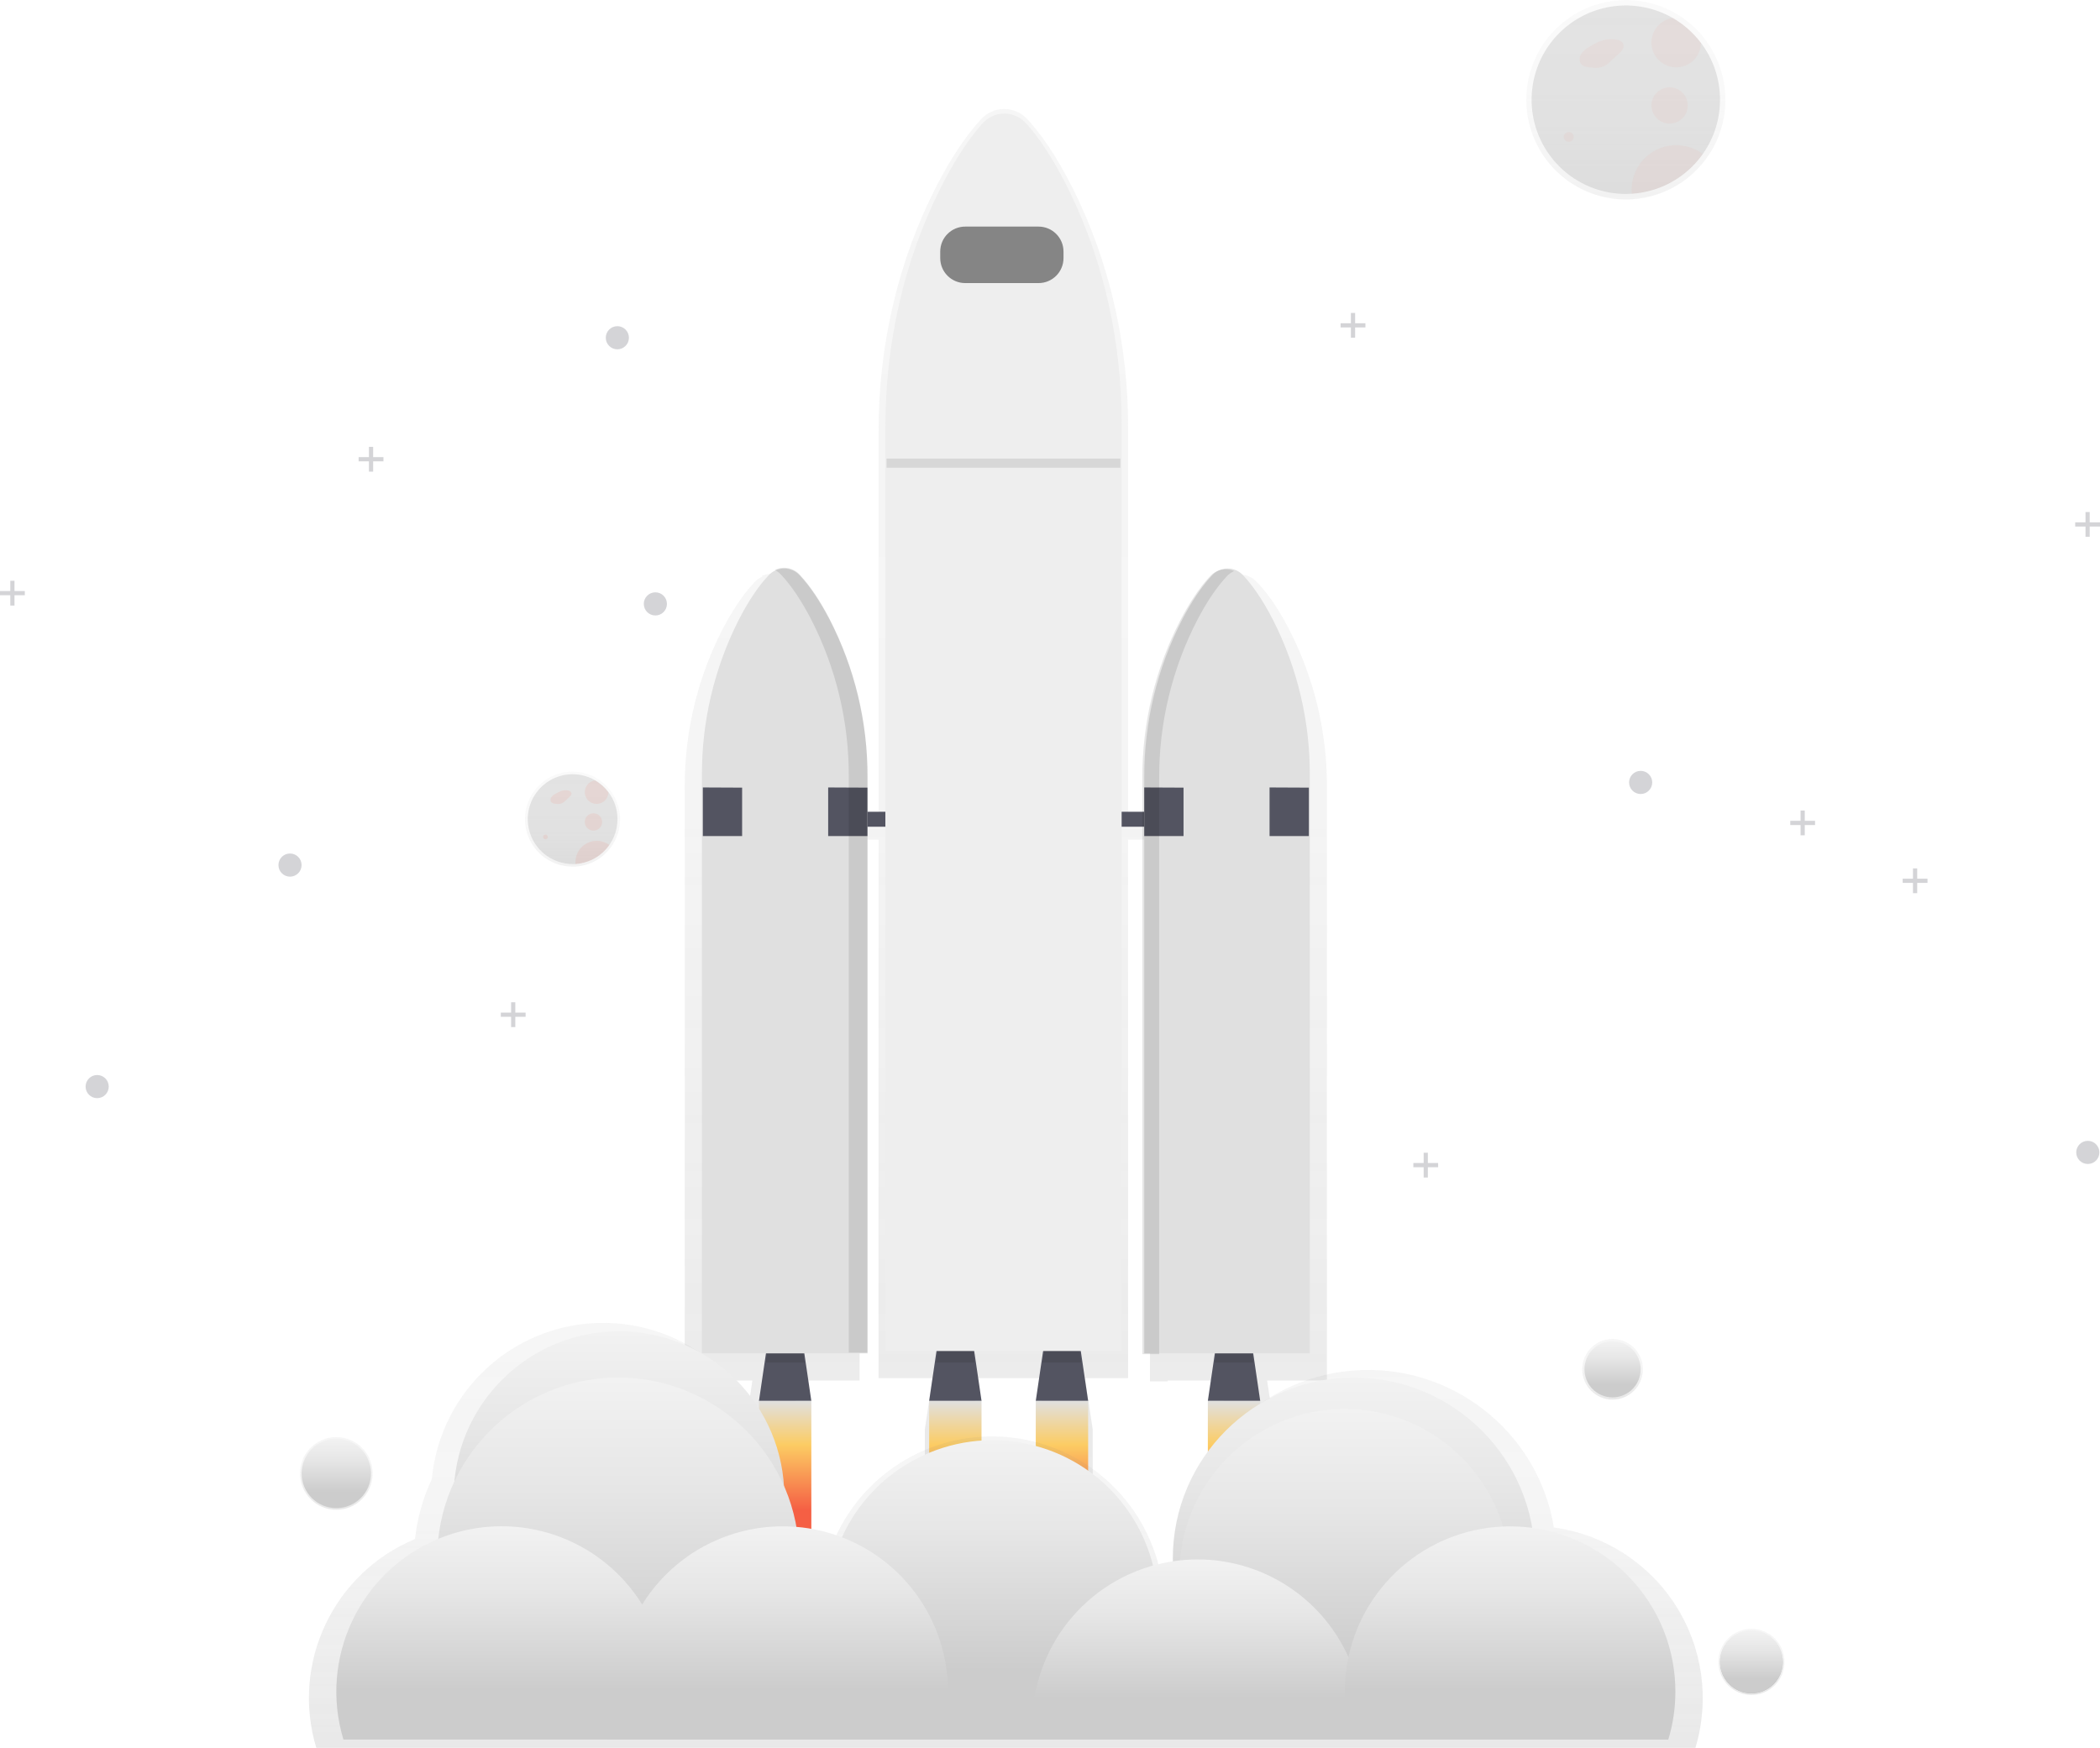
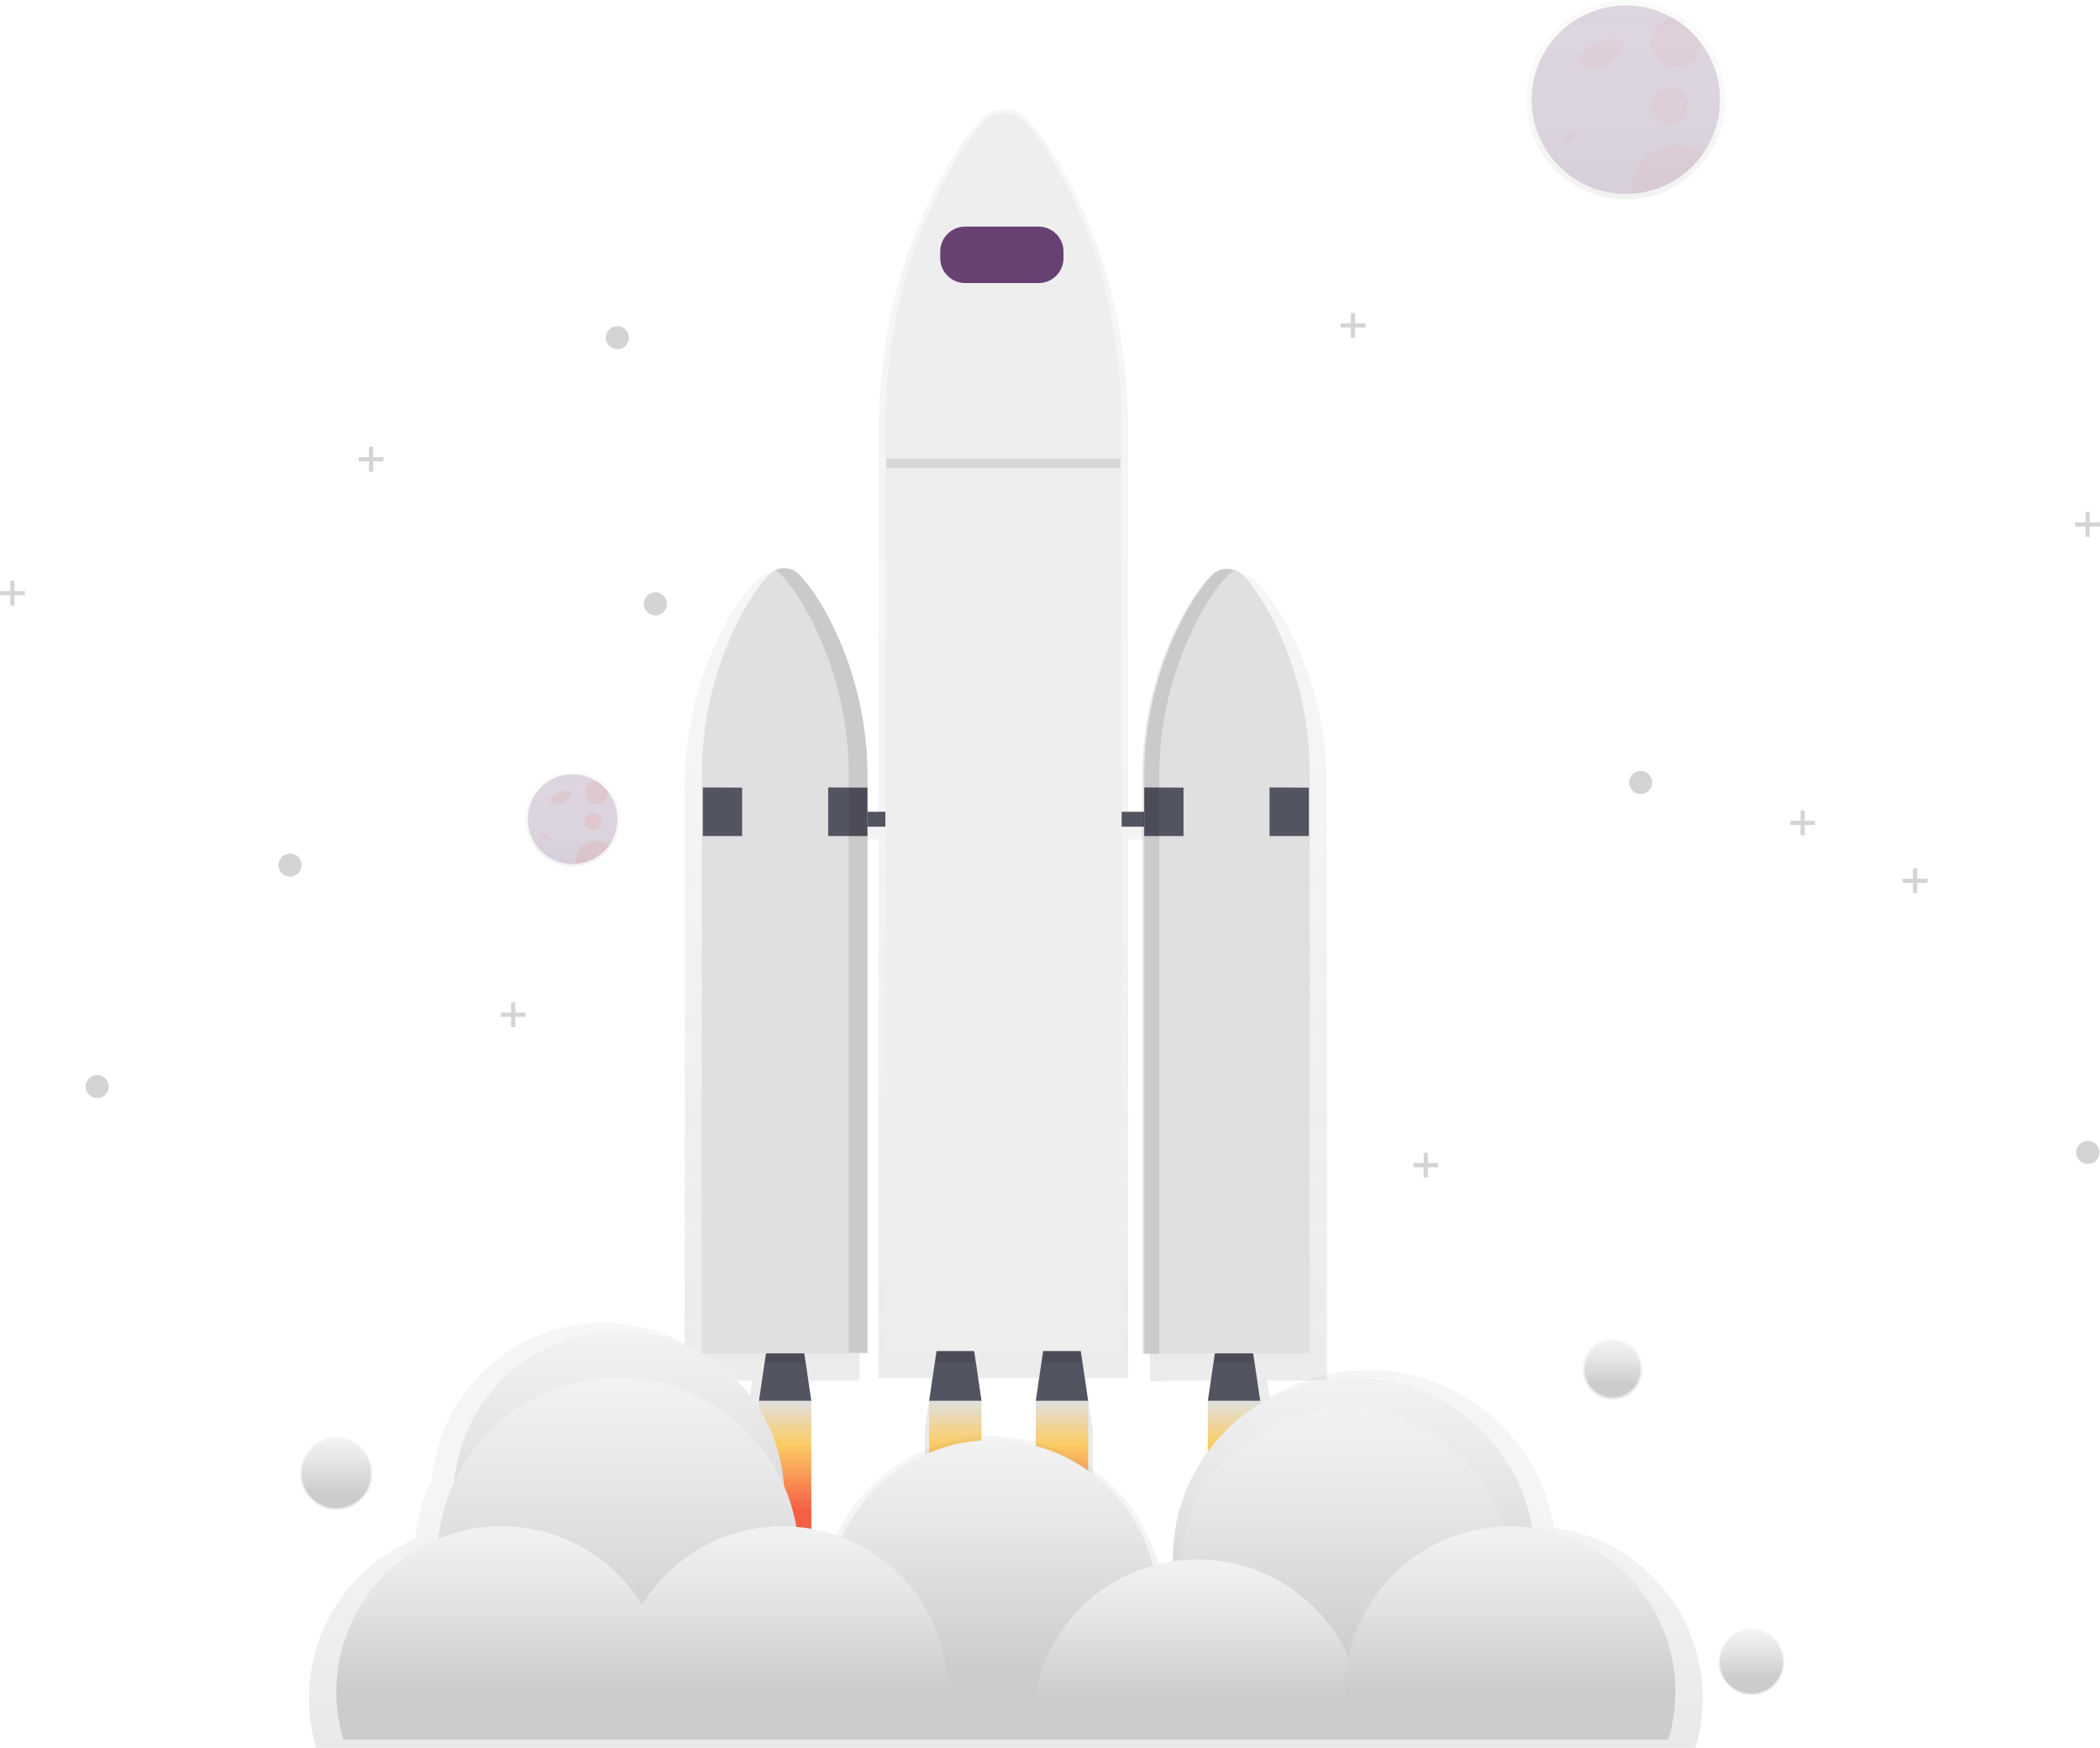
<svg xmlns="http://www.w3.org/2000/svg" xmlns:xlink="http://www.w3.org/1999/xlink" id="61f8f3fd-6b56-45c5-89f2-afa0c413a7fa" data-name="Layer 1" width="925.18" height="770.09" viewBox="0 0 925.18 770.09">
  <defs>
    <linearGradient id="f2b43956-505e-42fa-8271-42f9f0912862" x1="580.55" y1="759" x2="580.55" y2="113" gradientUnits="userSpaceOnUse">
      <stop offset="0" stop-color="gray" stop-opacity="0.25" />
      <stop offset="0.54" stop-color="gray" stop-opacity="0.12" />
      <stop offset="1" stop-color="gray" stop-opacity="0.1" />
    </linearGradient>
    <linearGradient id="93f39c8e-311a-4ffb-9b96-ec7d8ca6b5cd" x1="345.9" y1="617.2" x2="345.9" y2="679.83" gradientUnits="userSpaceOnUse">
      <stop offset="0" stop-color="#e0e0e0" />
      <stop offset="0.31" stop-color="#fccc63" />
      <stop offset="0.77" stop-color="#f55f44" />
    </linearGradient>
    <linearGradient id="f0b6c0c1-af46-47f0-89cc-f1295e85d837" x1="420.89" y1="617.2" x2="420.89" y2="679.83" xlink:href="#93f39c8e-311a-4ffb-9b96-ec7d8ca6b5cd" />
    <linearGradient id="835adc3d-9947-42f8-a8c1-90fc1375c35f" x1="467.86" y1="617.2" x2="467.86" y2="679.83" xlink:href="#93f39c8e-311a-4ffb-9b96-ec7d8ca6b5cd" />
    <linearGradient id="05d2e404-cee9-4ec4-9322-f8806c9b5d69" x1="543.67" y1="617.2" x2="543.67" y2="679.83" xlink:href="#93f39c8e-311a-4ffb-9b96-ec7d8ca6b5cd" />
    <linearGradient id="84020695-8aca-4fdc-a56d-10a85085e734" x1="580.55" y1="835.05" x2="580.55" y2="647.79" xlink:href="#f2b43956-505e-42fa-8271-42f9f0912862" />
    <linearGradient id="ee8b87cd-bc8a-4975-b833-23268ebbebf9" x1="272.71" y1="586.52" x2="272.71" y2="732.18" gradientUnits="userSpaceOnUse">
      <stop offset="0" stop-color="#f2f2f2" />
      <stop offset="0.31" stop-color="#e6e6e6" />
      <stop offset="0.77" stop-color="#ccc" />
    </linearGradient>
    <linearGradient id="93e0219e-fb1a-4fd7-ab06-cb9d2e8d46b6" x1="272.35" y1="606.91" x2="272.35" y2="766.41" xlink:href="#ee8b87cd-bc8a-4975-b833-23268ebbebf9" />
    <linearGradient id="eaf709e1-10fa-49af-93d3-e446f8f22d21" x1="596.45" y1="606.91" x2="596.45" y2="766.41" xlink:href="#ee8b87cd-bc8a-4975-b833-23268ebbebf9" />
    <linearGradient id="b99db109-4c8d-4947-bfd9-8341738d16d4" x1="592.44" y1="620.75" x2="592.44" y2="766.41" xlink:href="#ee8b87cd-bc8a-4975-b833-23268ebbebf9" />
    <linearGradient id="73d53186-09ce-4d56-8d1f-5ffca19f900f" x1="574.72" y1="699.54" x2="574.72" y2="831.37" xlink:href="#ee8b87cd-bc8a-4975-b833-23268ebbebf9" />
    <linearGradient id="f1bd4c24-bb4d-4277-a1fb-6bc8d7a55dfd" x1="482.23" y1="737.41" x2="482.23" y2="831.37" xlink:href="#ee8b87cd-bc8a-4975-b833-23268ebbebf9" />
    <linearGradient id="319244db-d860-4fad-863b-9a3a16f5944b" x1="665.03" y1="751.98" x2="665.03" y2="831.37" xlink:href="#ee8b87cd-bc8a-4975-b833-23268ebbebf9" />
    <linearGradient id="3a40aa9d-8c97-4785-a2ce-02f5c84266af" x1="802.69" y1="737.41" x2="802.69" y2="831.37" xlink:href="#ee8b87cd-bc8a-4975-b833-23268ebbebf9" />
    <linearGradient id="f3ea85b0-d529-430f-a5f3-7431de71f741" x1="358.41" y1="737.41" x2="358.41" y2="831.37" xlink:href="#ee8b87cd-bc8a-4975-b833-23268ebbebf9" />
    <linearGradient id="421cecf6-ea42-4f8e-95af-7dadfc0b5864" x1="710.43" y1="616.63" x2="710.43" y2="589.91" xlink:href="#f2b43956-505e-42fa-8271-42f9f0912862" />
    <linearGradient id="b76e450b-11c8-416c-a0eb-ba73061d2446" x1="710.43" y1="590.89" x2="710.43" y2="615.65" xlink:href="#ee8b87cd-bc8a-4975-b833-23268ebbebf9" />
    <linearGradient id="72df51fc-e37e-4ea5-a672-fa692e8e4323" x1="771.61" y1="746.75" x2="771.61" y2="717.62" xlink:href="#f2b43956-505e-42fa-8271-42f9f0912862" />
    <linearGradient id="7c061988-e8ee-45a9-b1b1-05af47469914" x1="771.61" y1="718.34" x2="771.61" y2="746.02" gradientUnits="userSpaceOnUse">
      <stop offset="0" stop-color="#f2f2f2" />
      <stop offset="0.31" stop-color="#e0e0e0" />
      <stop offset="0.77" stop-color="#b3b3b3" />
    </linearGradient>
    <linearGradient id="a0922416-7296-47ba-816d-5ff33eb958ea" x1="148.17" y1="665.16" x2="148.17" y2="633.14" xlink:href="#f2b43956-505e-42fa-8271-42f9f0912862" />
    <linearGradient id="63e85972-a6d1-4957-b932-816027d688a4" x1="148.17" y1="633.86" x2="148.17" y2="664.45" xlink:href="#ee8b87cd-bc8a-4975-b833-23268ebbebf9" />
    <linearGradient id="299d5e2e-be3b-4509-84b8-ec33c3786422" x1="853.67" y1="152.79" x2="853.67" y2="64.95" xlink:href="#f2b43956-505e-42fa-8271-42f9f0912862" />
    <linearGradient id="f866518d-8775-4843-b285-e9e24a2ef8da" x1="771.61" y1="718.34" x2="771.61" y2="746.02" xlink:href="#ee8b87cd-bc8a-4975-b833-23268ebbebf9" />
    <linearGradient id="20e3e192-3217-42d5-9266-898a1edf98f2" x1="389.67" y1="446.79" x2="389.67" y2="404.95" xlink:href="#f2b43956-505e-42fa-8271-42f9f0912862" />
  </defs>
  <g opacity="0.7">
    <path d="M722,411.58a150.57,150.57,0,0,0-17-70c-5.34-10.15-10.21-16.46-14-20.33A10,10,0,0,0,679.6,319a10.28,10.28,0,0,0-4,2.58c-5.07,5.25-9.65,12.19-13.65,19.58a151.15,151.15,0,0,0-17.87,71.92v15.06h-9.66v-175c0-36.68-8.21-72.87-24.29-105-7.62-15.21-14.57-24.66-19.92-30.47a13.81,13.81,0,0,0-20.76,0c-7.24,7.87-13.77,18.27-19.48,29.33-16.91,32.79-25.5,70-25.5,107.77V428.14h-8.35V412.36a151.15,151.15,0,0,0-17.87-71.92c-4-7.38-8.58-14.32-13.65-19.58A10,10,0,0,0,473,318.74l.35.19a10.31,10.31,0,0,0-3.26,2.28c-3.75,3.87-8.62,10.18-14,20.33a150.57,150.57,0,0,0-17,70V673.18h29.8l-3.25,21.51V759H490V694.69l-3.25-21.51h29.37V434.91h8.35v237.2h23.8l-3.42,22.57V759h24.37V694.69l-3.42-22.57h32.07l-3.42,22.57V759h24.37V694.69l-3.42-22.57h19V434.91h9.66V673.54h7.83v-.36h25.89l-3.25,21.51V759h24.37V694.69l-3.25-21.51H722Z" transform="translate(-137.41 -64.95)" fill="url(#f2b43956-505e-42fa-8271-42f9f0912862)" />
  </g>
  <polygon points="357.44 617.2 334.37 617.2 338.49 589.19 353.32 589.19 357.44 617.2" fill="#535461" />
  <g opacity="0.1">
    <polygon points="337.34 600.31 354.47 600.31 353.32 592.48 338.49 592.48 337.34 600.31" />
  </g>
  <polygon points="555.2 617.2 532.13 617.2 536.25 589.19 551.08 589.19 555.2 617.2" fill="#535461" />
  <g opacity="0.1">
    <polygon points="535.1 600.31 552.23 600.31 551.08 592.48 536.25 592.48 535.1 600.31" />
  </g>
  <polygon points="432.43 617.2 409.35 617.2 413.47 589.19 428.31 589.19 432.43 617.2" fill="#535461" />
  <g opacity="0.1">
    <polygon points="412.32 600.31 429.46 600.31 428.31 592.48 413.47 592.48 412.32 600.31" />
  </g>
  <polygon points="479.39 617.2 456.32 617.2 460.44 589.19 475.27 589.19 479.39 617.2" fill="#535461" />
  <g opacity="0.1">
    <polygon points="459.29 600.31 476.43 600.31 475.27 592.48 460.44 592.48 459.29 600.31" />
  </g>
  <rect x="357.44" y="357.64" width="164.8" height="6.59" fill="#535461" />
  <path d="M685.13,318.46a9.29,9.29,0,0,0-13.77,0c-4.8,5.11-9.13,11.87-12.92,19.06a150.58,150.58,0,0,0-16.91,70V661.21h72.93V406.47a150,150,0,0,0-16.11-68.21C693.29,328.38,688.68,322.23,685.13,318.46Z" transform="translate(-137.41 -64.95)" fill="#e0e0e0" />
  <path d="M476,318.46a9.29,9.29,0,0,1,13.77,0c4.8,5.11,9.13,11.87,12.92,19.06a150.58,150.58,0,0,1,16.91,70V661.21H446.65V406.47a150,150,0,0,1,16.11-68.21C467.81,328.38,472.42,322.23,476,318.46Z" transform="translate(-137.41 -64.95)" fill="#e0e0e0" />
  <polygon points="309.65 346.93 326.95 347.01 326.95 368.35 309.65 368.35 309.65 346.93" fill="#535461" />
  <polygon points="364.86 346.93 382.16 347.01 382.16 368.35 364.86 368.35 364.86 346.93" fill="#535461" />
  <polygon points="504.11 346.93 521.42 347.01 521.42 368.35 504.11 368.35 504.11 346.93" fill="#535461" />
  <polygon points="559.32 346.93 576.63 347.01 576.63 368.35 559.32 368.35 559.32 346.93" fill="#535461" />
  <g opacity="0.1">
    <path d="M502.66,337.19c-3.78-7.19-8.12-13.95-12.92-19.06a9.26,9.26,0,0,0-11-2.07,9.83,9.83,0,0,1,2.78,2.07c4.8,5.11,9.13,11.87,12.92,19.06a150.58,150.58,0,0,1,16.91,70V660.86h8.24V407.22A150.58,150.58,0,0,0,502.66,337.19Z" transform="translate(-137.41 -64.95)" />
  </g>
  <g opacity="0.1">
    <path d="M665,337.89c3.78-7.19,8.12-13.95,12.92-19.06a9.8,9.8,0,0,1,3.19-2.28,9.27,9.27,0,0,0-10.6,2.28c-4.8,5.11-9.13,11.87-12.92,19.06a150.58,150.58,0,0,0-16.91,70V661.56h7.42V407.93A150.58,150.58,0,0,1,665,337.89Z" transform="translate(-137.41 -64.95)" />
  </g>
  <rect x="334.37" y="617.2" width="23.07" height="62.62" fill="url(#93f39c8e-311a-4ffb-9b96-ec7d8ca6b5cd)" />
  <rect x="409.35" y="617.2" width="23.07" height="62.62" fill="url(#f0b6c0c1-af46-47f0-89cc-f1295e85d837)" />
  <rect x="456.32" y="617.2" width="23.07" height="62.62" fill="url(#835adc3d-9947-42f8-a8c1-90fc1375c35f)" />
  <rect x="532.13" y="617.2" width="23.07" height="62.62" fill="url(#05d2e404-cee9-4ec4-9322-f8806c9b5d69)" />
  <path d="M589.7,119.56a12.84,12.84,0,0,0-19.65,0c-6.85,7.66-13,17.79-18.44,28.57-16,31.94-24.14,68.19-24.14,104.95V660.17H631.56V251.44c0-35.72-7.77-71-23-102.21C601.35,134.42,594.77,125.22,589.7,119.56Z" transform="translate(-137.41 -64.95)" fill="#eee" />
-   <rect x="414.23" y="99.83" width="54.31" height="24.89" rx="11" ry="11" fill="#858585" />
+   <rect x="414.23" y="99.83" width="54.31" height="24.89" rx="11" ry="11" fill="#674172" />
  <g opacity="0.7">
    <path d="M822,737.93h0A83,83,0,0,0,657.12,752c0,.41,0,.81,0,1.22h0a76.61,76.61,0,0,0-9.1,1.95,75.84,75.84,0,0,0-142.6-12.91,75,75,0,0,0-20.92-4.78h0a82.38,82.38,0,0,0-5.71-18.85,75.8,75.8,0,0,0-151.12-2A82.45,82.45,0,0,0,320.25,743h0a75.88,75.88,0,0,0-43.49,92H884.34A75.86,75.86,0,0,0,822,737.93Z" transform="translate(-137.41 -64.95)" fill="url(#84020695-8aca-4fdc-a56d-10a85085e734)" />
  </g>
  <circle cx="272.71" cy="659.35" r="72.83" fill="url(#ee8b87cd-bc8a-4975-b833-23268ebbebf9)" />
  <circle cx="272.35" cy="686.66" r="79.75" fill="url(#93e0219e-fb1a-4fd7-ab06-cb9d2e8d46b6)" />
  <circle cx="596.45" cy="686.66" r="79.75" fill="url(#eaf709e1-10fa-49af-93d3-e446f8f22d21)" />
  <circle cx="592.44" cy="693.58" r="72.83" fill="url(#b99db109-4c8d-4947-bfd9-8341738d16d4)" />
  <path d="M647.55,772.37a72.7,72.7,0,0,1-30.12,59H532a72.86,72.86,0,1,1,115.54-59Z" transform="translate(-137.41 -64.95)" fill="url(#73d53186-09ce-4d56-8d1f-5ffca19f900f)" />
  <path d="M555.06,810.24a72.5,72.5,0,0,1-3.12,21.12H412.51a0,0,0,0,1,0-.05,72.83,72.83,0,0,1,69.28-93.9h.45q3.06,0,6.07.25a72.07,72.07,0,0,1,20.09,4.59A72.85,72.85,0,0,1,555.06,810.24Z" transform="translate(-137.41 -64.95)" fill="url(#f1bd4c24-bb4d-4277-a1fb-6bc8d7a55dfd)" />
  <path d="M737.87,824.81q0,3.27-.29,6.47a.18.18,0,0,1,0,.09H592.5c-.2-2.16-.3-4.35-.3-6.55a72.76,72.76,0,0,1,61.92-72A73.77,73.77,0,0,1,665,752c1.86,0,3.71.07,5.54.2a72.89,72.89,0,0,1,60.9,42.74c.3.66.59,1.33.86,2A72.48,72.48,0,0,1,737.87,824.81Z" transform="translate(-137.41 -64.95)" fill="url(#319244db-d860-4fad-863b-9a3a16f5944b)" />
  <path d="M875.52,810.24a72.5,72.5,0,0,1-3.12,21.12H733s0,0,0,0a73.29,73.29,0,0,1-1.87-34.54c.12-.63.24-1.27.38-1.89a72.86,72.86,0,0,1,71.22-57.51c2.29,0,4.54.1,6.77.32,1,.08,2,.2,3,.33A72.84,72.84,0,0,1,875.52,810.24Z" transform="translate(-137.41 -64.95)" fill="url(#3a40aa9d-8c97-4785-a2ce-02f5c84266af)" />
  <path d="M428.13,831.37c.24-.76.45-1.52.66-2.29A72.88,72.88,0,0,0,339,740a69.46,69.46,0,0,0-8.51,2.94,72.9,72.9,0,0,0-41.78,88.4H428.13Z" transform="translate(-137.41 -64.95)" fill="url(#f3ea85b0-d529-430f-a5f3-7431de71f741)" />
  <g opacity="0.7">
    <circle cx="710.43" cy="603.27" r="13.36" fill="url(#421cecf6-ea42-4f8e-95af-7dadfc0b5864)" />
  </g>
  <circle cx="710.43" cy="603.27" r="12.38" fill="url(#b76e450b-11c8-416c-a0eb-ba73061d2446)" />
  <g opacity="0.7">
    <circle cx="771.61" cy="732.18" r="14.57" fill="url(#72df51fc-e37e-4ea5-a672-fa692e8e4323)" />
  </g>
  <circle cx="771.61" cy="732.18" r="13.84" fill="url(#7c061988-e8ee-45a9-b1b1-05af47469914)" />
  <g opacity="0.7">
    <circle cx="148.17" cy="649.15" r="16.01" fill="url(#a0922416-7296-47ba-816d-5ff33eb958ea)" />
  </g>
  <circle cx="148.17" cy="649.15" r="15.29" fill="url(#63e85972-a6d1-4957-b932-816027d688a4)" />
  <g opacity="0.4">
    <path d="M888.73,82.42h0a44.33,44.33,0,0,0-13.08-11.58h0a43.92,43.92,0,1,0-22,82c.93,0,1.86,0,2.78-.09a43.91,43.91,0,0,0,32.28-70.28Z" transform="translate(-137.41 -64.95)" fill="url(#299d5e2e-be3b-4509-84b8-ec33c3786422)" />
  </g>
-   <path d="M895.18,108.87A41.51,41.51,0,0,1,856.3,150.3c-.87.06-1.75.09-2.63.09a41.51,41.51,0,1,1,20.76-77.47h0a41.9,41.9,0,0,1,12.37,10.95h0A41.3,41.3,0,0,1,895.18,108.87Z" transform="translate(-137.41 -64.95)" fill="#858585" opacity="0.2" />
+   <path d="M895.18,108.87A41.51,41.51,0,0,1,856.3,150.3c-.87.06-1.75.09-2.63.09a41.51,41.51,0,1,1,20.76-77.47h0a41.9,41.9,0,0,1,12.37,10.95h0A41.3,41.3,0,0,1,895.18,108.87Z" transform="translate(-137.41 -64.95)" fill="#674172" opacity="0.2" />
  <path d="M843.45,82.54a45.19,45.19,0,0,0-6.19,3.26,9.8,9.8,0,0,0-3.31,3,3.9,3.9,0,0,0-.08,4.23c1,1.38,3,1.6,4.67,1.69a8.86,8.86,0,0,0,8.48-2.8l3.57-3.24c1.24-1.12,2.6-2.67,2.06-4.25-.41-1.21-1.77-1.8-3-2a12.59,12.59,0,0,0-8.93,1.57" transform="translate(-137.41 -64.95)" fill="#f55f44" opacity="0.05" />
  <circle cx="691.13" cy="60.31" r="2.18" fill="#f55f44" opacity="0.05" />
  <circle cx="735.56" cy="46.47" r="8.01" fill="#f55f44" opacity="0.05" />
  <path d="M886.81,83.86h0a10.93,10.93,0,1,1-12.37-11h0A41.9,41.9,0,0,1,886.81,83.86Z" transform="translate(-137.41 -64.95)" fill="#f55f44" opacity="0.05" />
  <path d="M887.61,132.78A41.41,41.41,0,0,1,856.3,150.3c-.05-.57-.08-1.15-.08-1.73a19.67,19.67,0,0,1,31.39-15.79Z" transform="translate(-137.41 -64.95)" fill="#f55f44" opacity="0.05" />
  <circle cx="722.81" cy="344.72" r="5.1" fill="#535461" opacity="0.25" />
  <circle cx="42.81" cy="478.72" r="5.1" fill="#535461" opacity="0.25" />
  <circle cx="919.81" cy="507.72" r="5.1" fill="#535461" opacity="0.25" />
  <circle cx="288.73" cy="266.06" r="5.1" fill="#535461" opacity="0.25" />
  <circle cx="271.98" cy="148.8" r="5.1" fill="#535461" opacity="0.25" />
  <circle cx="127.77" cy="381.13" r="5.1" fill="#535461" opacity="0.25" />
  <polygon points="849.18 387.12 844.64 387.12 844.64 382.59 842.79 382.59 842.79 387.12 838.25 387.12 838.25 388.98 842.79 388.98 842.79 393.51 844.64 393.51 844.64 388.98 849.18 388.98 849.18 387.12" fill="#535461" opacity="0.25" />
  <polygon points="925.18 230.12 920.64 230.12 920.64 225.59 918.79 225.59 918.79 230.12 914.25 230.12 914.25 231.98 918.79 231.98 918.79 236.51 920.64 236.51 920.64 231.98 925.18 231.98 925.18 230.12" fill="#535461" opacity="0.25" />
  <polygon points="601.55 142.41 597.01 142.41 597.01 137.87 595.16 137.87 595.16 142.41 590.62 142.41 590.62 144.26 595.16 144.26 595.16 148.8 597.01 148.8 597.01 144.26 601.55 144.26 601.55 142.41" fill="#535461" opacity="0.25" />
  <polygon points="799.65 361.63 795.11 361.63 795.11 357.1 793.26 357.1 793.26 361.63 788.73 361.63 788.73 363.49 793.26 363.49 793.26 368.02 795.11 368.02 795.11 363.49 799.65 363.49 799.65 361.63" fill="#535461" opacity="0.25" />
  <polygon points="633.59 512.39 629.06 512.39 629.06 507.86 627.21 507.86 627.21 512.39 622.67 512.39 622.67 514.25 627.21 514.25 627.21 518.78 629.06 518.78 629.06 514.25 633.59 514.25 633.59 512.39" fill="#535461" opacity="0.25" />
  <polygon points="168.93 201.4 164.39 201.4 164.39 196.87 162.54 196.87 162.54 201.4 158 201.4 158 203.25 162.54 203.25 162.54 207.79 164.39 207.79 164.39 203.25 168.93 203.25 168.93 201.4" fill="#535461" opacity="0.25" />
  <polygon points="10.93 260.4 6.39 260.4 6.39 255.87 4.54 255.87 4.54 260.4 0 260.4 0 262.25 4.54 262.25 4.54 266.79 6.39 266.79 6.39 262.25 10.93 262.25 10.93 260.4" fill="#535461" opacity="0.25" />
  <polygon points="231.56 446.12 227.02 446.12 227.02 441.58 225.17 441.58 225.17 446.12 220.64 446.12 220.64 447.97 225.17 447.97 225.17 452.51 227.02 452.51 227.02 447.97 231.56 447.97 231.56 446.12" fill="#535461" opacity="0.25" />
  <circle cx="771.61" cy="732.18" r="13.84" fill="url(#f866518d-8775-4843-b285-e9e24a2ef8da)" />
  <g opacity="0.4">
    <path d="M406.37,413.27h0a21.11,21.11,0,0,0-6.23-5.52h0a20.92,20.92,0,1,0-10.46,39c.44,0,.89,0,1.32,0a20.92,20.92,0,0,0,15.37-33.47Z" transform="translate(-137.41 -64.95)" fill="url(#20e3e192-3217-42d5-9266-898a1edf98f2)" />
  </g>
-   <path d="M409.44,425.87a19.77,19.77,0,0,1-18.52,19.73c-.41,0-.83,0-1.25,0a19.77,19.77,0,1,1,9.89-36.9h0a20,20,0,0,1,5.89,5.21h0A19.67,19.67,0,0,1,409.44,425.87Z" transform="translate(-137.41 -64.95)" fill="#858585" opacity="0.2" />
+   <path d="M409.44,425.87a19.77,19.77,0,0,1-18.52,19.73c-.41,0-.83,0-1.25,0a19.77,19.77,0,1,1,9.89-36.9h0a20,20,0,0,1,5.89,5.21h0A19.67,19.67,0,0,1,409.44,425.87Z" transform="translate(-137.41 -64.95)" fill="#674172" opacity="0.2" />
  <path d="M384.8,413.33a21.52,21.52,0,0,0-3,1.55,4.67,4.67,0,0,0-1.58,1.41,1.86,1.86,0,0,0,0,2,2.83,2.83,0,0,0,2.22.8,4.22,4.22,0,0,0,4-1.33l1.7-1.54c.59-.54,1.24-1.27,1-2a1.79,1.79,0,0,0-1.44-1,6,6,0,0,0-4.25.75" transform="translate(-137.41 -64.95)" fill="#f55f44" opacity="0.1" />
  <circle cx="240.29" cy="368.72" r="1.04" fill="#f55f44" opacity="0.1" />
  <circle cx="261.45" cy="362.13" r="3.82" fill="#f55f44" opacity="0.1" />
  <path d="M405.45,414h0a5.2,5.2,0,1,1-5.89-5.22h0A20,20,0,0,1,405.45,414Z" transform="translate(-137.41 -64.95)" fill="#f55f44" opacity="0.1" />
  <path d="M405.84,437.26a19.72,19.72,0,0,1-14.91,8.35c0-.27,0-.55,0-.83a9.37,9.37,0,0,1,15-7.52Z" transform="translate(-137.41 -64.95)" fill="#f55f44" opacity="0.1" />
  <g opacity="0.1">
    <rect x="390.59" y="202.05" width="103" height="4" />
  </g>
</svg>
